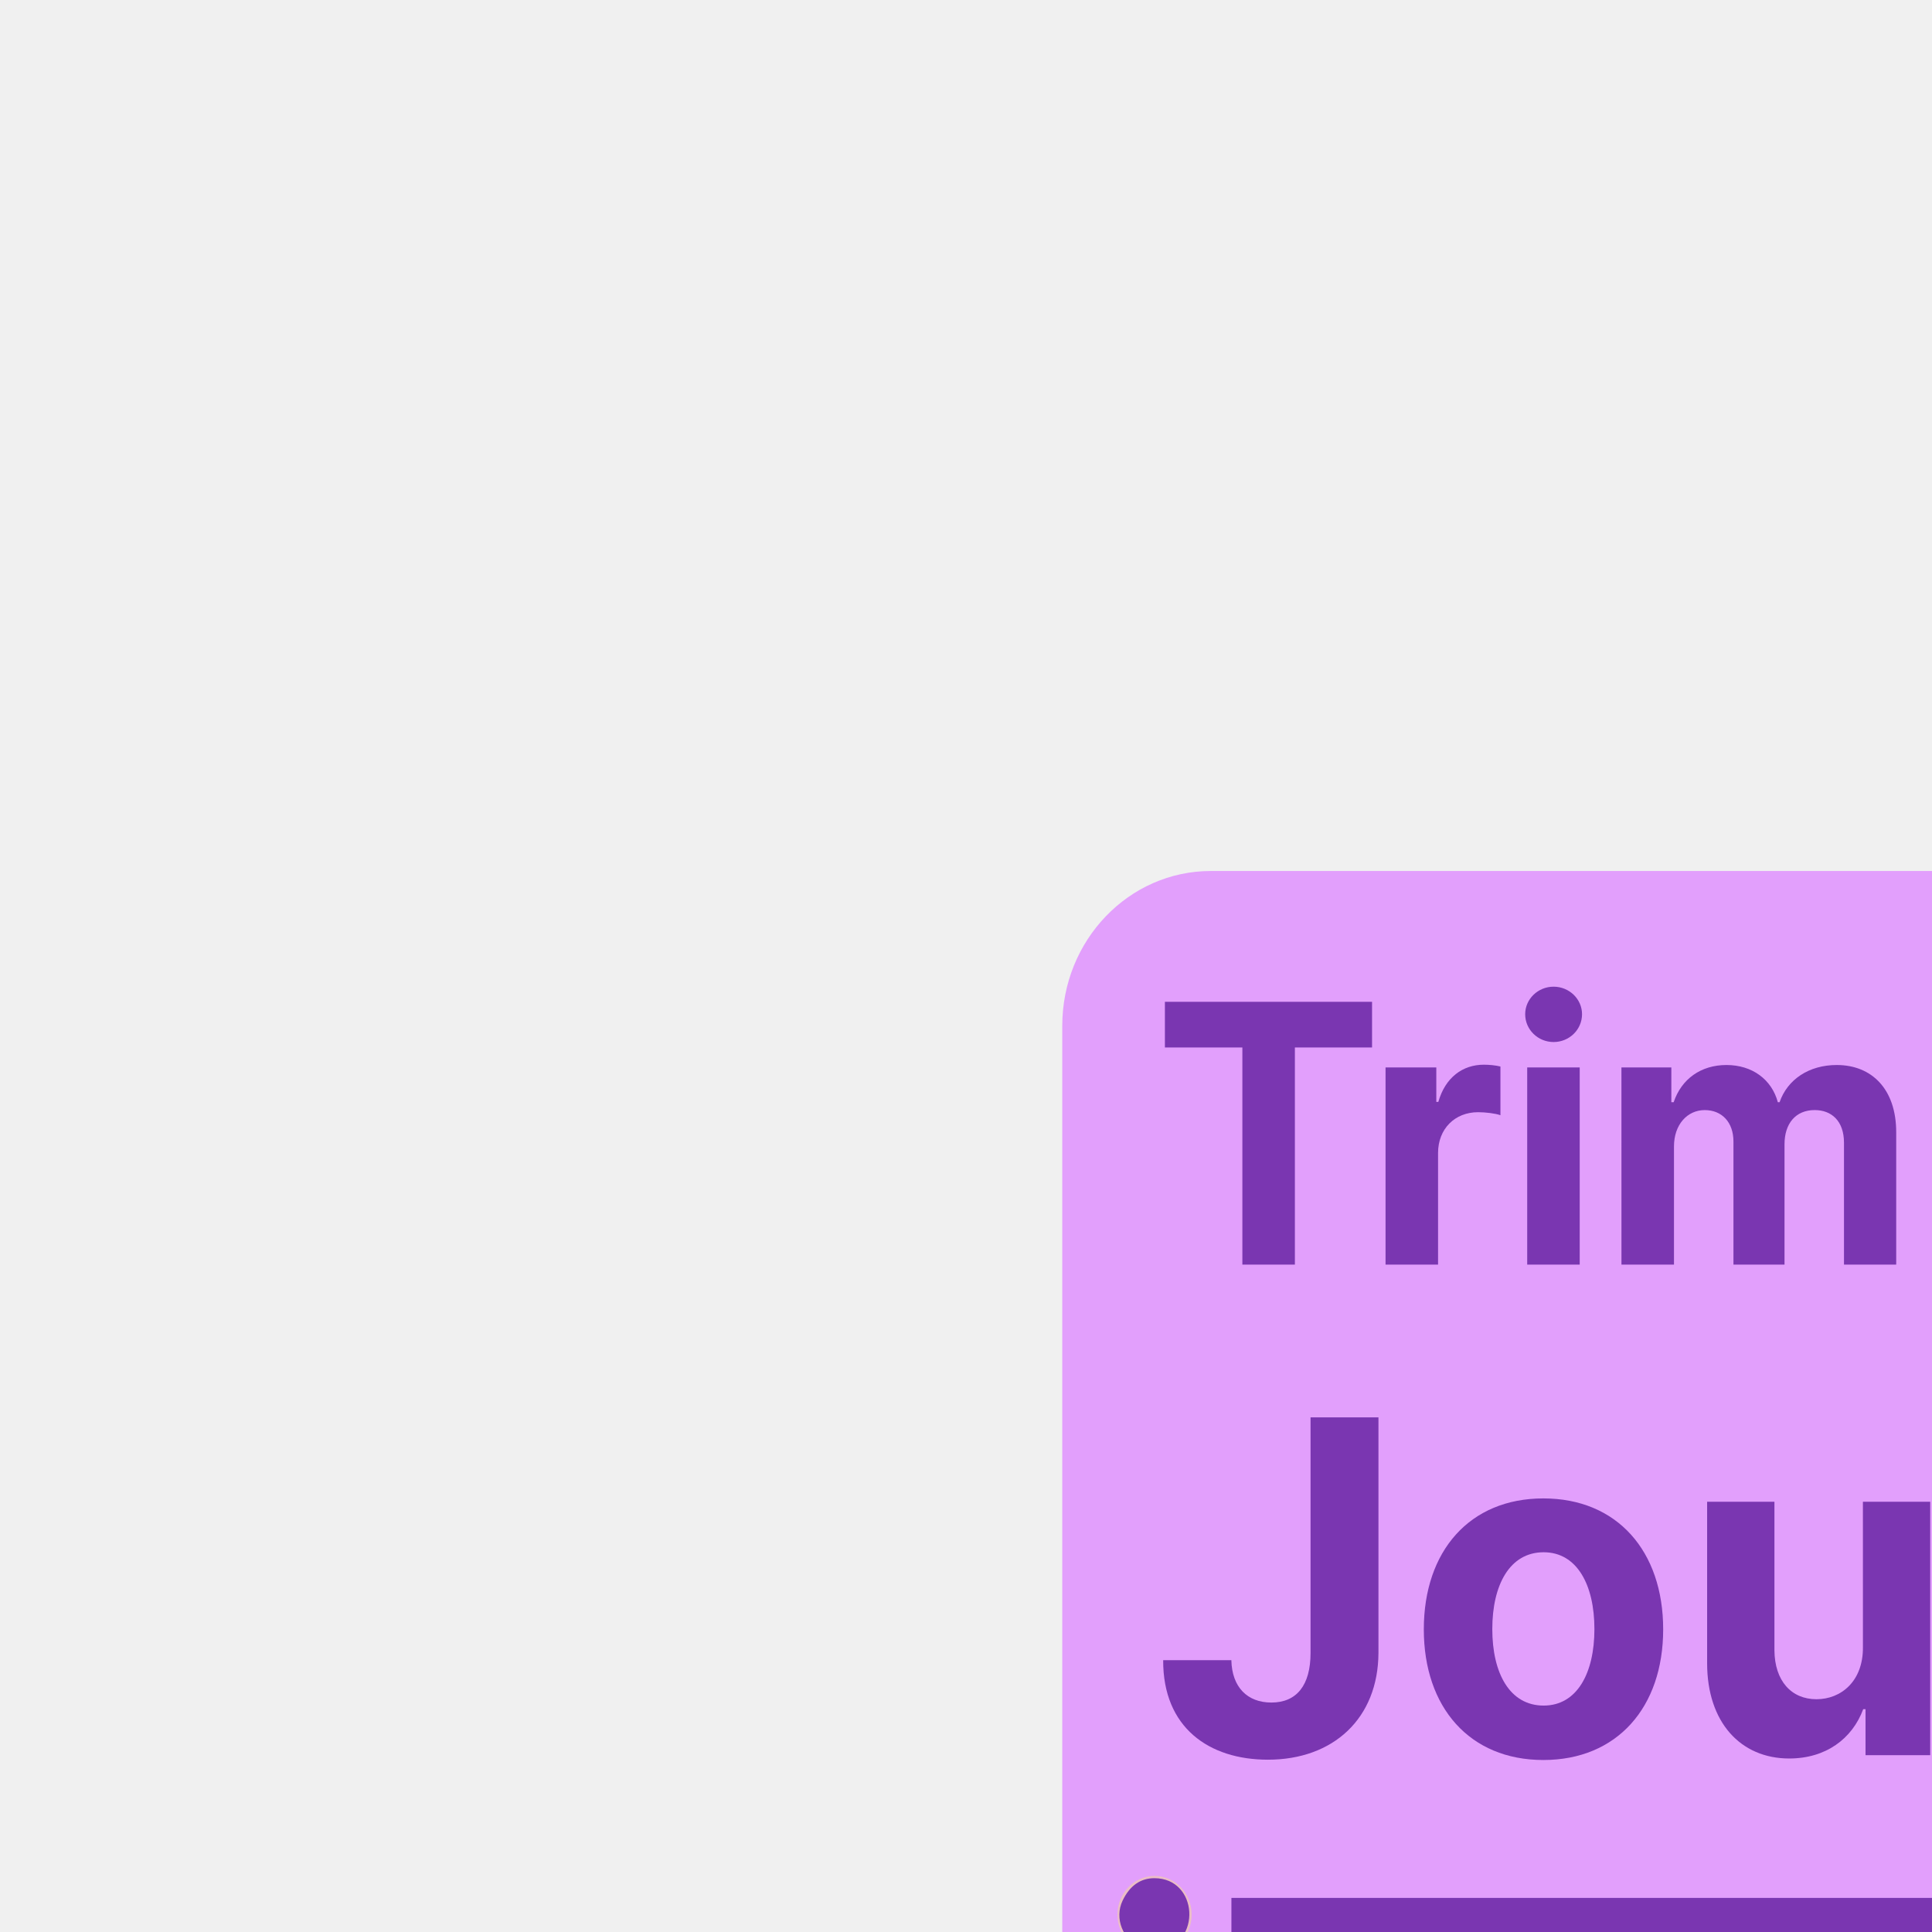
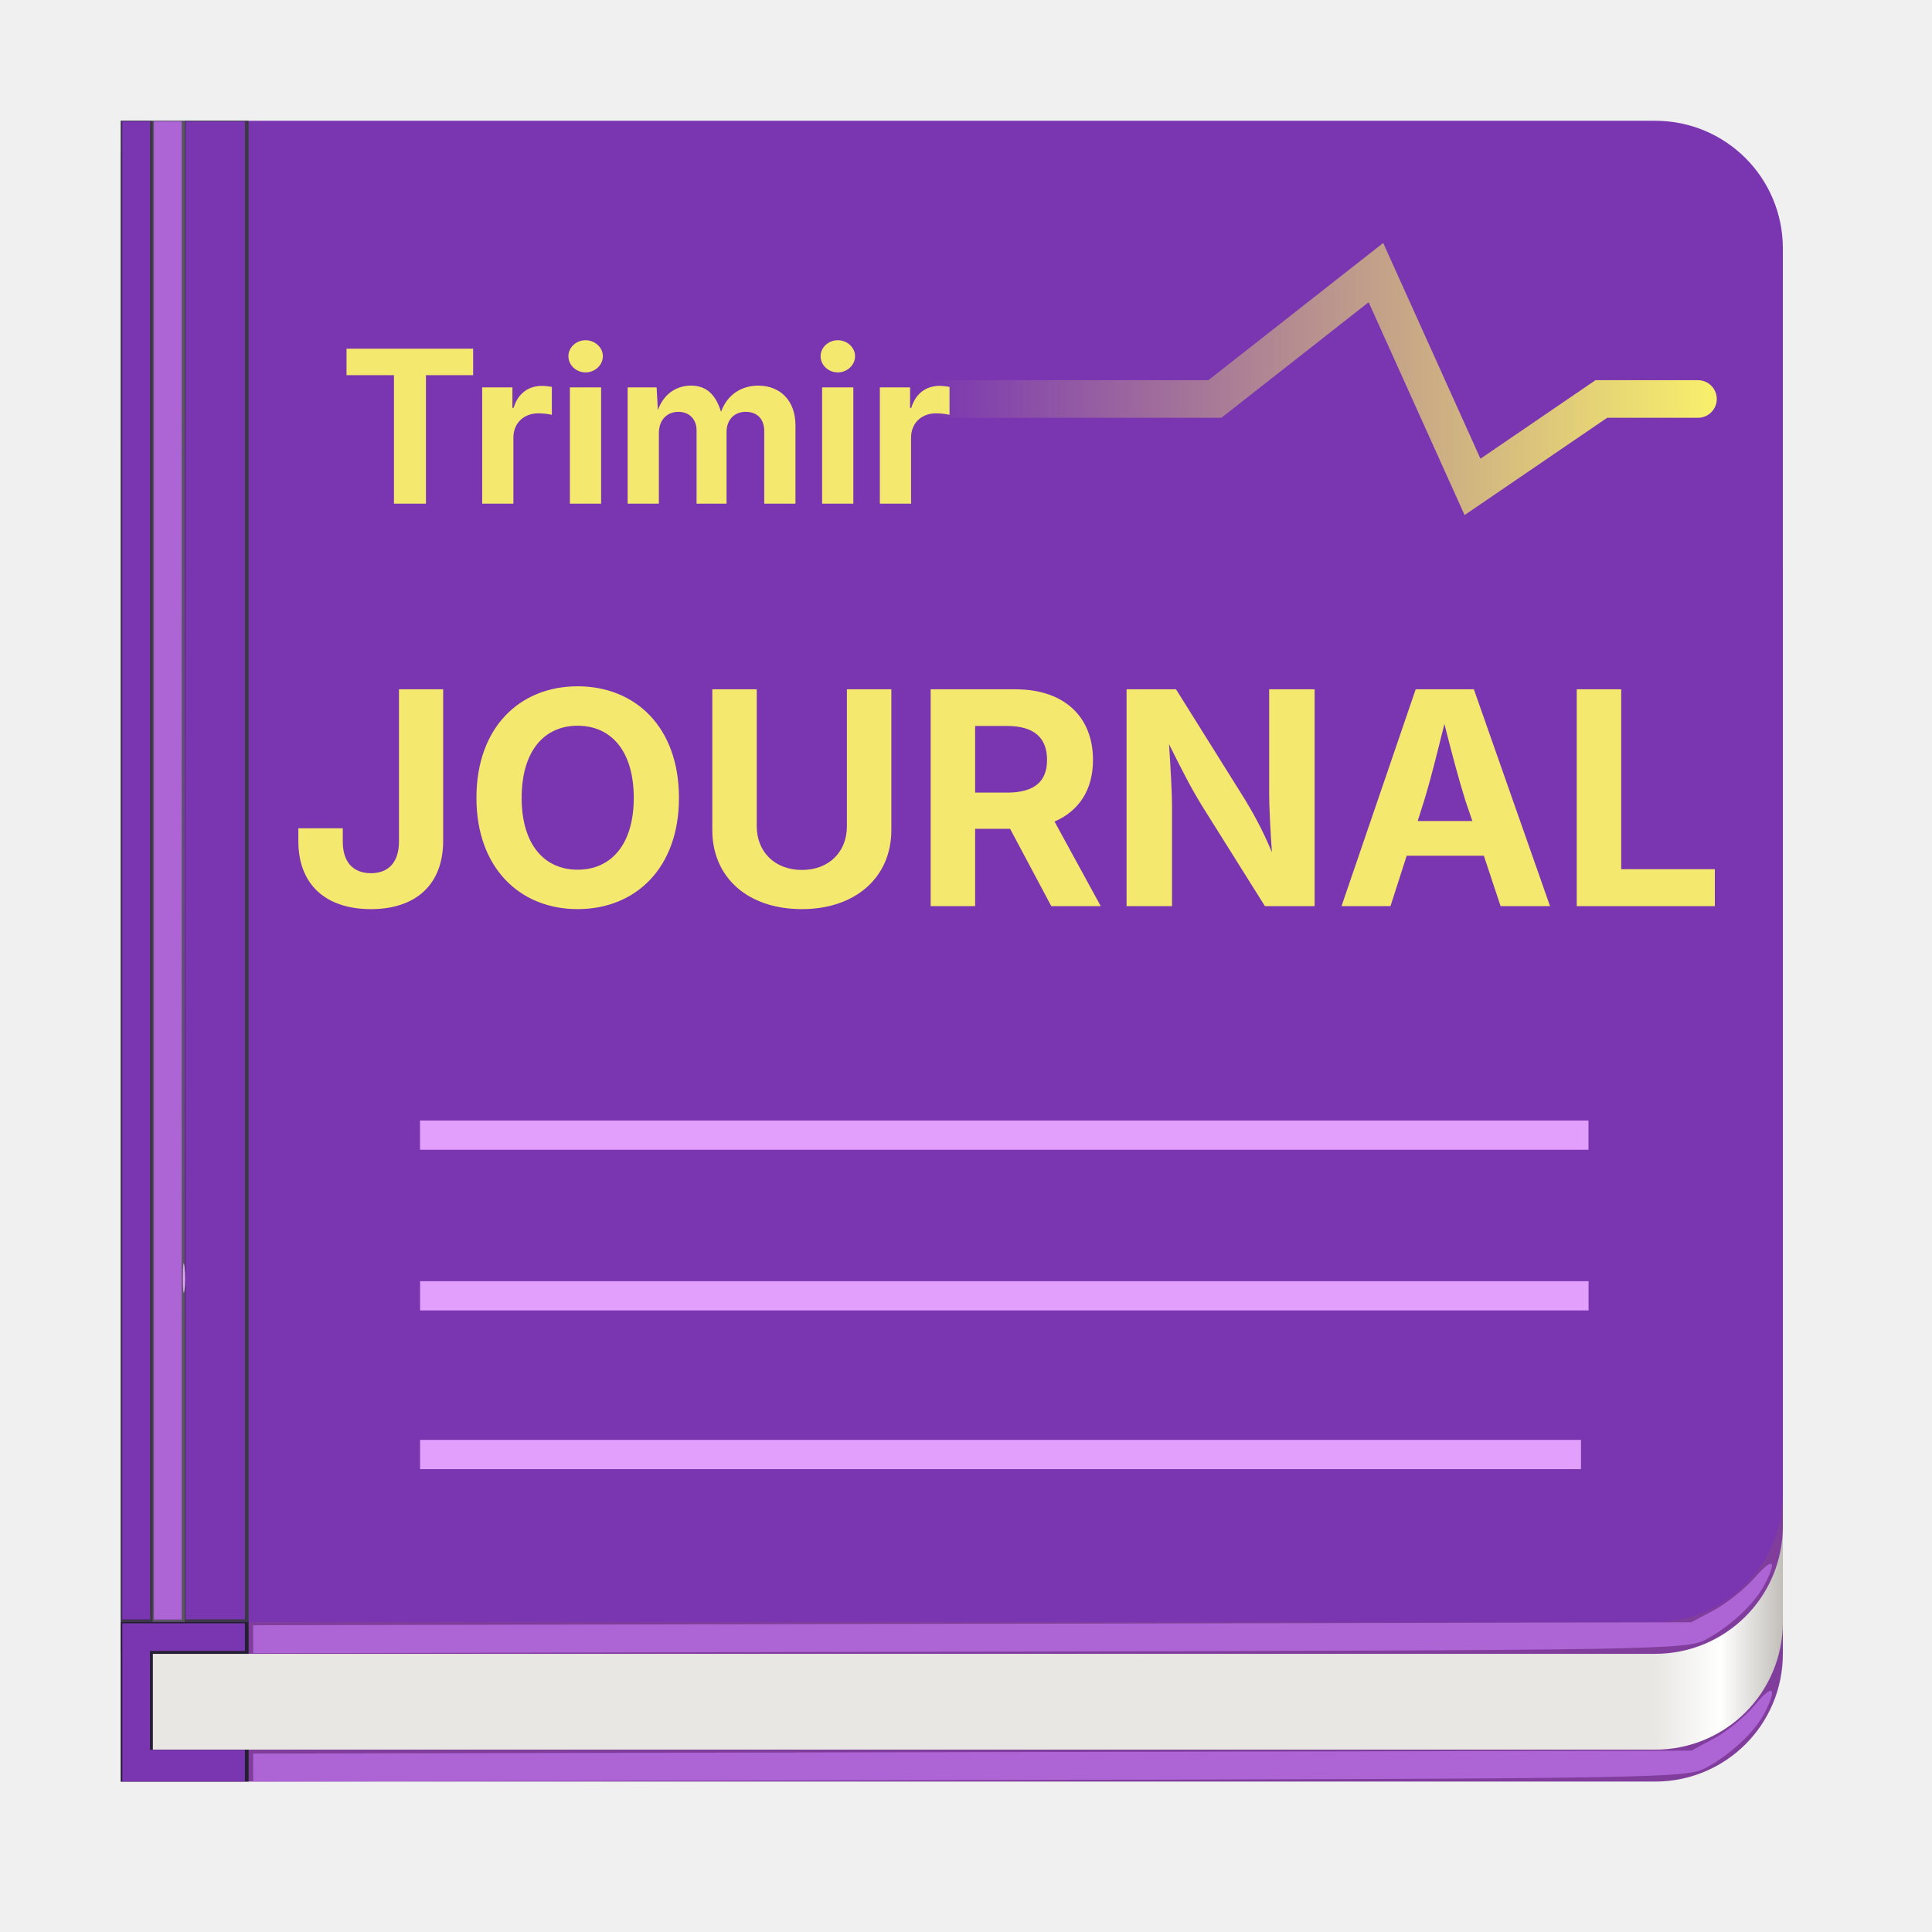
- <svg xmlns="http://www.w3.org/2000/svg" xmlns:xlink="http://www.w3.org/1999/xlink" height="64" width="64" version="1.1" id="svg114">
-   <defs id="defs118" />
-   <linearGradient id="a" gradientTransform="matrix(0.1160762,0,0,0.06924422,56.67919,37.49057)" gradientUnits="userSpaceOnUse" x1="301" x2="104" y1="33.559" y2="33.559">
-     <stop offset="0" stop-color="#f9f06b" id="stop2" />
-     <stop offset="1" stop-color="#f9f06b" stop-opacity="0" id="stop4" />
-   </linearGradient>
-   <clipPath id="b">
-     <path d="m 98 83 h 22 v 23 h -22 z m 0 0" id="path7" />
-   </clipPath>
-   <clipPath id="c">
-     <path d="m 119.215 83.871 l -20.301 21.168 h -5.797 v -27.215 h 26.098 z m 0 0" id="path10" />
-   </clipPath>
-   <symbol id="d" overflow="visible">
-     <path d="m 0.656 -11.219 h 4.172 v 11.219 h 2.828 v -11.219 h 4.156 v -2.359 h -11.156 z m 0 0" id="path13" />
-   </symbol>
-   <symbol id="e" overflow="visible">
-     <path d="m 1.125 0 h 2.828 v -5.766 c 0 -1.25 0.906 -2.109 2.156 -2.109 c 0.391 0 0.938 0.062 1.203 0.156 v -2.516 c -0.25 -0.062 -0.609 -0.094 -0.891 -0.094 c -1.141 0 -2.078 0.656 -2.453 1.922 h -0.109 v -1.781 h -2.734 z m 0 0" id="path16" />
-   </symbol>
-   <symbol id="f" overflow="visible">
-     <path d="m 2.547 -11.5 c 0.844 0 1.531 -0.641 1.531 -1.438 c 0 -0.781 -0.688 -1.422 -1.531 -1.422 s -1.531 0.641 -1.531 1.422 c 0 0.797 0.688 1.438 1.531 1.438 z m -1.422 11.5 h 2.828 v -10.188 h -2.828 z m 0 0" id="path19" />
-   </symbol>
-   <symbol id="g" overflow="visible">
-     <path d="m 1.125 0 h 2.828 v -6.109 c 0 -1.125 0.719 -1.875 1.656 -1.875 c 0.922 0 1.547 0.625 1.547 1.625 v 6.359 h 2.75 v -6.219 c 0 -1.062 0.594 -1.766 1.625 -1.766 c 0.906 0 1.578 0.562 1.578 1.688 v 6.297 h 2.812 v -6.844 c 0 -2.219 -1.312 -3.469 -3.203 -3.469 c -1.5 0 -2.656 0.75 -3.078 1.922 h -0.094 c -0.328 -1.172 -1.375 -1.922 -2.766 -1.922 c -1.375 0 -2.422 0.719 -2.844 1.922 h -0.125 v -1.797 h -2.688 z m 0 0" id="path22" />
-   </symbol>
-   <symbol id="h" overflow="visible">
-     <path d="m 8.5 -17.453 v 12.172 c 0 1.672 -0.75 2.562 -2.109 2.562 c -1.297 0 -2.125 -0.797 -2.156 -2.188 h -3.672 c -0.016 3.484 2.469 5.141 5.641 5.141 c 3.531 0 5.938 -2.141 5.953 -5.516 v -12.172 z m 0 0" id="path25" />
-   </symbol>
-   <symbol id="i" overflow="visible">
-     <path d="m 7.359 0.25 c 3.969 0 6.453 -2.719 6.453 -6.75 c 0 -4.047 -2.484 -6.766 -6.453 -6.766 s -6.438 2.719 -6.438 6.766 c 0 4.031 2.469 6.75 6.438 6.75 z m 0.016 -2.812 c -1.828 0 -2.766 -1.672 -2.766 -3.953 s 0.938 -3.969 2.766 -3.969 c 1.797 0 2.734 1.688 2.734 3.969 s -0.938 3.953 -2.734 3.953 z m 0 0" id="path28" />
-   </symbol>
-   <symbol id="j" overflow="visible">
-     <path d="m 9.844 -5.578 c 0.016 1.766 -1.188 2.688 -2.5 2.688 c -1.375 0 -2.25 -0.969 -2.266 -2.516 v -7.688 h -3.625 v 8.344 c 0 3.047 1.797 4.922 4.422 4.922 c 1.969 0 3.391 -1.016 3.984 -2.547 h 0.125 v 2.375 h 3.484 v -13.094 h -3.625 z m 0 0" id="path31" />
-   </symbol>
-   <symbol id="k" overflow="visible">
-     <path d="m 1.453 0 h 3.625 v -7.406 c 0 -1.609 1.172 -2.719 2.781 -2.719 c 0.5 0 1.188 0.078 1.531 0.203 v -3.234 c -0.328 -0.078 -0.781 -0.125 -1.141 -0.125 c -1.469 0 -2.672 0.859 -3.141 2.469 h -0.141 v -2.281 h -3.516 z m 0 0" id="path34" />
-   </symbol>
-   <symbol id="l" overflow="visible">
-     <path d="m 5.078 -7.562 c 0.016 -1.688 1.016 -2.688 2.484 -2.688 c 1.453 0 2.328 0.953 2.328 2.562 v 7.688 h 3.625 v -8.328 c 0 -3.062 -1.781 -4.938 -4.516 -4.938 c -1.938 0 -3.344 0.953 -3.938 2.484 h -0.156 v -2.312 h -3.453 v 13.094 h 3.625 z m 0 0" id="path37" />
-   </symbol>
-   <symbol id="m" overflow="visible">
-     <path d="m 5.188 0.25 c 1.922 0 3.188 -0.844 3.828 -2.062 h 0.094 v 1.812 h 3.438 v -8.828 c 0 -3.125 -2.641 -4.438 -5.547 -4.438 c -3.141 0 -5.203 1.5 -5.703 3.891 l 3.359 0.266 c 0.25 -0.859 1.016 -1.5 2.328 -1.5 c 1.234 0 1.938 0.625 1.938 1.688 v 0.062 c 0 0.844 -0.891 0.953 -3.172 1.172 c -2.594 0.234 -4.922 1.109 -4.922 4.031 c 0 2.594 1.859 3.906 4.359 3.906 z m 1.031 -2.516 c -1.109 0 -1.922 -0.516 -1.922 -1.516 c 0 -1.016 0.844 -1.516 2.125 -1.703 c 0.797 -0.109 2.094 -0.297 2.531 -0.578 v 1.391 c 0 1.359 -1.141 2.406 -2.734 2.406 z m 0 0" id="path40" />
-   </symbol>
-   <symbol id="n" overflow="visible">
-     <path d="m 5.078 -17.453 h -3.625 v 17.453 h 3.625 z m 0 0" id="path43" />
-   </symbol>
-   <path d="M 94.238,90.402 H 40.11 c -2.717,0 -4.921,-2.297 -4.921,-5.129 V 33.982 c 0,-2.833 2.203,-5.129 4.921,-5.129 h 54.127 c 2.717,0 4.921,2.297 4.921,5.129 v 51.291 c 0,2.833 -2.203,5.129 -4.921,5.129 z m 0,0" fill="#e29ffc" id="path46" style="stroke-width:0.628" />
-   <g fill="#7a36b1" id="g60" transform="matrix(0.6150843,0,0,0.6411383,25.86228,21.83768)">
-     <use x="20.035" xlink:href="#d" y="31.279" id="use48" width="100%" height="100%" />
-     <use x="31.449" xlink:href="#e" y="31.279" id="use50" width="100%" height="100%" />
-     <use x="39.078" xlink:href="#f" y="31.279" id="use52" width="100%" height="100%" />
-     <use x="44.155" xlink:href="#g" y="31.279" id="use54" width="100%" height="100%" />
-     <use x="61.178" xlink:href="#f" y="31.279" id="use56" width="100%" height="100%" />
-     <use x="66.255" xlink:href="#e" y="31.279" id="use58" width="100%" height="100%" />
-   </g>
-   <g fill="#7a36b1" id="g76" transform="matrix(0.6150843,0,0,0.6411383,25.86228,21.83768)">
-     <use x="20.035" xlink:href="#h" y="56.625" id="use62" width="100%" height="100%" />
-     <use x="33.714" xlink:href="#i" y="56.625" id="use64" width="100%" height="100%" />
-     <use x="48.44" xlink:href="#j" y="56.625" id="use66" width="100%" height="100%" />
-     <use x="63.363" xlink:href="#k" y="56.625" id="use68" width="100%" height="100%" />
-     <use x="73.173" xlink:href="#l" y="56.625" id="use70" width="100%" height="100%" />
-     <use x="88.096" xlink:href="#m" y="56.625" id="use72" width="100%" height="100%" />
-     <use x="102.021" xlink:href="#n" y="56.625" id="use74" width="100%" height="100%" />
-   </g>
-   <path d="m 65.035,41.092 h 12.073 l 4.642,-6.371 2.787,10.802 3.715,-4.43 h 2.785" fill="none" stroke="url(#a)" stroke-linecap="round" stroke-miterlimit="10" stroke-width="1.434" id="path78" style="stroke:url(#a)" />
-   <path d="m 39.502,92.801 c -0.13,-0.045 -0.526,-0.15 -0.882,-0.23 -0.851,-0.195 -2.489,-1.756 -2.888,-2.745 -0.173,-0.428 -0.312,-1.387 -0.312,-2.126 v -1.345 l 1.108,1.192 c 0.75,0.809 1.422,1.28 2.078,1.463 0.692,0.193 9.048,0.25 29.046,0.205 l 28.073,-0.065 1.096,-0.671 c 0.637,-0.388 1.355,-1.107 1.711,-1.703 l 0.613,-1.029 -0.103,1.746 c -0.132,2.246 -0.887,3.674 -2.448,4.631 l -1.1,0.676 -27.878,0.043 c -15.334,0.025 -27.984,0.007 -28.111,-0.04 z m 0,0" fill="#ad65d6" id="path80" style="stroke-width:0.628" />
-   <g clip-path="url(#b)" id="g86" transform="matrix(0.6150843,0,0,0.6411383,25.86228,21.83768)">
-     <g clip-path="url(#c)" id="g84">
-       <path d="m 98.914,89.918 v 15.121 c 0,3.34 2.598,6.047 5.801,6.047 h 14.5 c 3.203,0 5.797,-2.707 5.797,-6.047 V 89.918 c 0,-3.34 -2.594,-6.047 -5.797,-6.047 h -14.5 c -3.203,0 -5.801,2.707 -5.801,6.047 z m 0,0" fill="#7a36b1" id="path82" />
+ <svg xmlns="http://www.w3.org/2000/svg" xmlns:xlink="http://www.w3.org/1999/xlink" version="1.1" width="64" height="64" id="svg6333">
+   <defs id="defs6335">
+     <linearGradient id="linearGradient872">
+       <stop style="stop-color:#667885;stop-opacity:1" offset="0" id="stop868" />
+       <stop style="stop-color:#485a6c;stop-opacity:1" offset="1" id="stop870" />
+     </linearGradient>
+     <linearGradient x1="24" y1="5" x2="24" y2="43" id="linearGradient3381-5-4" xlink:href="#linearGradient3924-2-2-5-8" gradientUnits="userSpaceOnUse" gradientTransform="matrix(1.432432,0,0,1.436283,-2.378381,-2.470778)" />
+     <linearGradient id="linearGradient3924-2-2-5-8">
+       <stop id="stop3926-9-4-9-6" style="stop-color:#ffffff;stop-opacity:1" offset="0" />
+       <stop id="stop3928-9-8-6-5" style="stop-color:#ffffff;stop-opacity:0.235" offset="0.063" />
+       <stop id="stop3930-3-5-1-7" style="stop-color:#ffffff;stop-opacity:0.157" offset="0.951" />
+       <stop id="stop3932-8-0-4-8" style="stop-color:#ffffff;stop-opacity:0.392" offset="1" />
+     </linearGradient>
+     <radialGradient cx="4.993" cy="43.5" r="2.5" fx="4.993" fy="43.5" id="radialGradient3337-2-2" xlink:href="#linearGradient3688-166-749-4-0-3-8" gradientUnits="userSpaceOnUse" gradientTransform="matrix(2.404541,0,0,1,41.98575,15.5)" />
+     <linearGradient id="linearGradient3688-166-749-4-0-3-8">
+       <stop id="stop2883-4-0-1-8" style="stop-color:#181818;stop-opacity:1" offset="0" />
+       <stop id="stop2885-9-2-9-6" style="stop-color:#181818;stop-opacity:0" offset="1" />
+     </linearGradient>
+     <radialGradient cx="4.993" cy="43.5" r="2.5" fx="4.993" fy="43.5" id="radialGradient3339-1-4" xlink:href="#linearGradient3688-464-309-9-2-4-2" gradientUnits="userSpaceOnUse" gradientTransform="matrix(2.404541,0,0,1,-22.01424,-102.5)" />
+     <linearGradient id="linearGradient3688-464-309-9-2-4-2">
+       <stop id="stop2889-7-9-6-9" style="stop-color:#181818;stop-opacity:1" offset="0" />
+       <stop id="stop2891-6-6-1-7" style="stop-color:#181818;stop-opacity:0" offset="1" />
+     </linearGradient>
+     <linearGradient id="linearGradient3702-501-757-8-4-1-1">
+       <stop id="stop2895-8-9-9-1" style="stop-color:#181818;stop-opacity:0" offset="0" />
+       <stop id="stop2897-7-8-7-7" style="stop-color:#181818;stop-opacity:1" offset="0.5" />
+       <stop id="stop2899-4-5-1-5" style="stop-color:#181818;stop-opacity:0" offset="1" />
+     </linearGradient>
+     <linearGradient x1="25.058" y1="47.028" x2="25.058" y2="39.999" id="linearGradient6394" xlink:href="#linearGradient3702-501-757-8-4-1-1" gradientUnits="userSpaceOnUse" gradientTransform="matrix(1.571429,0,0,0.7142857,-5.714285,27.92857)" />
+     <linearGradient xlink:href="#linearGradient872" id="linearGradient856-2-3" x1="23.528" y1="6.083" x2="23.528" y2="44.233" gradientUnits="userSpaceOnUse" gradientTransform="matrix(1.410256,0,0,1.410256,-1.846175,-3.256405)" />
+     <linearGradient xlink:href="#linearGradient1879" id="linearGradient16772" gradientUnits="userSpaceOnUse" gradientTransform="matrix(0.25,0,0,0.25,-865.4083,643.0856)" x1="384" y1="120" x2="416" y2="120" />
+     <linearGradient id="linearGradient1879">
+       <stop id="stop1873" offset="0" style="stop-color:#e8e7e4;stop-opacity:1" />
+       <stop style="stop-color:#ffffff;stop-opacity:1" offset="0.511" id="stop1875" />
+       <stop id="stop1877" offset="1" style="stop-color:#c2bfba;stop-opacity:1" />
+     </linearGradient>
+     <linearGradient xlink:href="#linearGradient985" id="linearGradient16774" gradientUnits="userSpaceOnUse" gradientTransform="matrix(0.2518725,0,0,0.08601759,-841.276,619.0351)" x1="301" y1="33.559" x2="104" y2="33.559" />
+     <linearGradient id="linearGradient985">
+       <stop id="stop981" offset="0" style="stop-color:#f9f06b;stop-opacity:1" />
+       <stop id="stop983" offset="1" style="stop-color:#f9f06b;stop-opacity:0" />
+     </linearGradient>
+   </defs>
+   <g id="g13297-6" style="display:inline;enable-background:new" transform="matrix(0.5294159,0,0,0.5290084,462.161,-316.6243)">
+     <g id="g51144">
+       <path id="rect970-4-6-1" d="m -865.408,626.086 v 84 h 96 c 4.432,0 8,-3.568 8,-8 v -68 c 0,-4.432 -3.568,-8 -8,-8 z" style="display:inline;fill:#813d9c;fill-opacity:1;stroke:none;stroke-width:0.377;stroke-linejoin:round;stroke-miterlimit:4;stroke-dasharray:none;stroke-opacity:1;enable-background:new" />
+       <path style="display:inline;fill:url(#linearGradient16772);fill-opacity:1;stroke:none;stroke-width:6;stroke-linecap:butt;stroke-linejoin:miter;stroke-miterlimit:4;stroke-dasharray:none;stroke-dashoffset:0;stroke-opacity:1;marker:none;marker-start:none;marker-mid:none;marker-end:none;paint-order:normal;enable-background:new" d="m -863.408,638.086 v 70 h 94 c 4.432,0 8,-3.568 8,-8 v -54 c 0,-4.432 -3.568,-8 -8,-8 z" id="rect954-3-6-3-2-0" />
+       <path id="rect970-5-3-1-8-6" d="m -865.408,608.086 v 94 h 96 c 4.432,0 8,-3.568 8,-8 v -78 c 0,-4.432 -3.568,-8 -8,-8 z" style="display:inline;fill:#813d9c;fill-opacity:1;stroke:none;stroke-width:0.377;stroke-linejoin:round;stroke-miterlimit:4;stroke-dasharray:none;stroke-opacity:1;enable-background:new" />
+       <path id="rect970-5-4-4-1" d="m -865.408,606.086 v 94 h 96 c 4.432,0 8,-3.568 8,-8 v -78 c 0,-4.432 -3.568,-8 -8,-8 z" style="display:inline;fill:#7a36b1;fill-opacity:1;stroke:none;stroke-width:0.377;stroke-linejoin:round;stroke-miterlimit:4;stroke-dasharray:none;stroke-opacity:1;enable-background:new" />
+       <rect y="606.086" x="-865.408" height="94" width="8" id="rect1073-6-7-5" style="display:inline;fill:#3d3846;fill-opacity:1;stroke:none;stroke-width:4;stroke-linecap:round;stroke-linejoin:round;stroke-miterlimit:4;stroke-dasharray:none;stroke-dashoffset:0;stroke-opacity:1;enable-background:new" />
+       <path id="rect1201-7-2-9" d="m -865.408,700.086 v 10 h 8 v -2 h -6 v -6 h 6 v -2 z" style="display:inline;fill:#241f31;fill-opacity:1;stroke:none;stroke-width:4;stroke-linecap:round;stroke-linejoin:round;stroke-miterlimit:4;stroke-dasharray:none;stroke-dashoffset:0;stroke-opacity:1;enable-background:new" />
+       <path id="path1217-1-4-49" d="m -862.408,700.086 v -94" style="display:inline;opacity:0.15;fill:none;fill-rule:evenodd;stroke:#ffffff;stroke-width:2;stroke-linecap:butt;stroke-linejoin:miter;stroke-miterlimit:4;stroke-dasharray:none;stroke-opacity:1;enable-background:new" />
+       <path style="display:inline;fill:#7a36b1;fill-opacity:1;stroke-width:0.247;enable-background:new" d="M -861.351,653.03 V 606.13 h 1.856 1.856 v 46.899 46.899 h -1.856 -1.856 z" id="path32544-0-0" />
+       <path style="display:inline;fill:#7a36b1;fill-opacity:1;stroke-width:0.247;enable-background:new" d="m -861.477,653.03 c 0,-25.863 0.029,-36.406 0.064,-23.43 0.035,12.976 0.035,34.136 -1e-5,47.023 -0.035,12.886 -0.064,2.27 -0.064,-23.593 z" id="path32620-6-9" />
+       <path style="display:inline;fill:#ad65d6;fill-opacity:1;stroke-width:0.247;enable-background:new" d="M -863.331,653.03 V 606.13 h 0.866 0.866 v 46.899 46.899 h -0.866 -0.866 z" id="path32659-2-1" />
+       <path style="display:inline;fill:#4c158a;fill-opacity:1;stroke-width:0.247;enable-background:new" d="M -865.311,653.03 V 606.13 h 0.866 0.866 v 46.899 46.899 h -0.866 -0.866 z" id="path32735-9-7" />
+       <path style="display:inline;fill:#7a36b1;fill-opacity:1;stroke-width:0.247;enable-background:new" d="m -865.311,705.126 v -4.95 h 3.836 3.836 v 0.866 0.866 h -2.97 -2.97 v 3.094 3.094 h 2.97 2.97 v 0.99 0.99 h -3.836 -3.836 z" id="path32967-9-7" />
+       <path style="display:inline;fill:#7a36b1;fill-opacity:1;stroke-width:0.247;enable-background:new" d="M -863.331,653.03 V 606.13 h 0.866 0.866 v 46.899 46.899 h -0.866 -0.866 z" id="path33332-0-1" />
+       <path style="display:inline;fill:#7a36b1;fill-opacity:1;stroke-width:0.247;enable-background:new" d="M -865.311,653.03 V 606.13 h 0.866 0.866 v 46.899 46.899 h -0.866 -0.866 z" id="path33482-8-1" />
+       <path style="display:inline;fill:#e29ffc;fill-opacity:1;stroke-width:0.247;enable-background:new" d="m -861.521,678.521 c 10e-4,-0.817 0.048,-1.121 0.103,-0.676 0.055,0.445 0.054,1.113 -0.003,1.485 -0.057,0.372 -0.102,0.008 -0.1,-0.809 z" id="path33823-1-5" />
+       <path style="display:inline;fill:#ad65d6;fill-opacity:1;stroke-width:0.247;enable-background:new" d="M -863.331,653.03 V 606.13 h 0.866 0.866 v 46.899 46.899 h -0.866 -0.866 z" id="path33862-3-97" />
+       <text xml:space="preserve" style="font-size:24px;line-height:1.05;font-family:Roboto;-inkscape-font-specification:Roboto;text-align:start;text-anchor:start;display:inline;fill:#f4e96e;fill-opacity:1;enable-background:new" x="-854.92" y="630.062" id="text14366-1-9-7-1-7">
+         <tspan x="-854.92" y="630.062" style="font-style:normal;font-variant:normal;font-weight:bold;font-stretch:normal;font-size:13.333px;font-family:Inter;-inkscape-font-specification:'Inter Bold';text-align:start;text-anchor:start;fill:#f4e96e;fill-opacity:1" id="tspan166193-3-5-0-67"> Trimir</tspan>
+         <tspan x="-854.92" y="655.262" style="font-style:normal;font-variant:normal;font-weight:bold;font-stretch:normal;font-size:18.667px;font-family:Inter;-inkscape-font-specification:'Inter Bold';text-align:start;text-anchor:start;fill:#f4e96e;fill-opacity:1" id="tspan46341-3">JOURNAL</tspan>
+       </text>
+       <path id="path1092-6-1-3-7-5-1-0-0-7-0-6-7-3-6" style="display:inline;fill:none;stroke:url(#linearGradient16774);stroke-width:2.355;stroke-linecap:round;stroke-linejoin:miter;stroke-miterlimit:10;stroke-dasharray:none;stroke-opacity:1;enable-background:new" d="m -823.141,623.508 h 26.195 l 10.075,-7.914 6.045,13.419 8.06,-5.505 h 6.045" />
+       <path style="display:inline;fill:#e29ffc;fill-opacity:1;stroke-width:0.153;enable-background:new" d="m -846.679,689.605 v -0.915 h 36.32 36.32 v 0.915 0.915 h -36.32 -36.32 z" id="path209464-7-0-1-7-4-4-5" />
+       <a id="a211277-8-1-0-6" transform="matrix(0.9341682,0,0,1,-208.2805,229.3641)" style="display:inline;fill:#e29ffc;enable-background:new">
+         <path style="display:inline;fill:#e29ffc;fill-opacity:1;stroke-width:0.159;enable-background:new" d="m -683.387,450.303 v -0.915 h 39.133 39.133 v 0.915 0.915 h -39.133 -39.133 z" id="path209464-7-0-1-0-4-8-3-3" />
+       </a>
+       <a id="a211277-1-5-5-9-9" transform="matrix(0.9341682,0,0,1,-208.2851,219.3019)" style="display:inline;fill:#e29ffc;enable-background:new">
+         <path style="display:inline;fill:#e29ffc;fill-opacity:1;stroke-width:0.159;enable-background:new" d="m -683.387,450.303 v -0.915 h 39.133 39.133 v 0.915 0.915 h -39.133 -39.133 z" id="path209464-7-0-1-0-3-0-9-1-4" />
+       </a>
+       <path style="fill:#ad65d6;fill-opacity:1;stroke-width:0.349" d="m -857.123,701.171 v -0.875 l 44.992,-0.092 44.992,-0.092 1.431,-0.766 c 0.787,-0.421 1.927,-1.331 2.534,-2.022 1.165,-1.326 1.433,-1.13 0.61,0.446 -0.629,1.203 -2.137,2.605 -3.7,3.437 -1.172,0.624 -3.082,0.655 -46.04,0.745 l -44.817,0.094 z" id="path28190-9-8" />
+       <path style="fill:#ad65d6;fill-opacity:1;stroke-width:0.349" d="m -857.123,709.209 v -0.876 l 44.992,-0.092 44.992,-0.092 1.451,-0.776 c 0.798,-0.427 1.938,-1.367 2.534,-2.089 1.13,-1.37 1.436,-1.098 0.589,0.524 -0.629,1.203 -2.137,2.605 -3.7,3.437 -1.172,0.624 -3.083,0.655 -46.04,0.746 l -44.817,0.095 z" id="path28229-6-12" />
    </g>
  </g>
-   <path d="m 39.476,82.658 c 0,0.709 -0.55,1.282 -1.23,1.282 -0.678,0 -1.23,-0.574 -1.23,-1.282 0,-0.709 0.553,-1.282 1.23,-1.282 0.68,0 1.23,0.574 1.23,1.282 z m 0,0" fill="#ebbdc6" id="path88" style="stroke-width:0.628" />
-   <path d="m 39.476,76.247 c 0,0.709 -0.55,1.282 -1.23,1.282 -0.678,0 -1.23,-0.574 -1.23,-1.282 0,-0.709 0.553,-1.282 1.23,-1.282 0.68,0 1.23,0.574 1.23,1.282 z m 0,0" fill="#ebbdc6" id="path90" style="stroke-width:0.628" />
-   <path d="m 39.476,69.835 c 0,0.709 -0.55,1.282 -1.23,1.282 -0.678,0 -1.23,-0.574 -1.23,-1.282 0,-0.709 0.553,-1.282 1.23,-1.282 0.68,0 1.23,0.574 1.23,1.282 z m 0,0" fill="#ebbdc6" id="path92" style="stroke-width:0.628" />
-   <path d="m 39.476,63.424 c 0,0.709 -0.55,1.282 -1.23,1.282 -0.678,0 -1.23,-0.574 -1.23,-1.282 0,-0.709 0.553,-1.282 1.23,-1.282 0.68,0 1.23,0.574 1.23,1.282 z m 0,0" fill="#ebbdc6" id="path94" style="stroke-width:0.628" />
-   <g fill="#7a36b1" id="g112" transform="matrix(0.6150843,0,0,0.6411383,25.86228,21.83768)">
-     <path d="m 24.277,94.824 v -0.914 h 79.211 v 1.828 H 24.277 Z m 0,0" id="path96" />
-     <path d="m 24.277,84.887 v -0.914 h 79.727 v 1.828 H 24.277 Z m 0,0" id="path98" />
-     <path d="M 24.273,74.824 V 73.91 H 104 v 1.828 H 24.273 Z m 0,0" id="path100" />
-     <path d="M 24.273,64.914 V 64 H 104 v 1.828 H 24.273 Z m 0,0" id="path102" />
-     <path d="m 19.445,66.625 c -1.031,-0.465 -1.488,-1.566 -1.031,-2.488 0.383,-0.766 0.961,-1.156 1.711,-1.156 2.359,0 2.57,3.367 0.238,3.777 -0.246,0.043 -0.66,-0.02 -0.918,-0.133 z m 0,0" id="path104" />
-     <path d="m 19.242,76.551 c -1.43,-0.734 -1.285,-2.969 0.227,-3.469 1.543,-0.512 2.961,0.883 2.457,2.414 -0.336,1.02 -1.703,1.559 -2.684,1.055 z m 0,0" id="path106" />
-     <path d="M 19.234,86.527 C 18.062,85.898 17.879,84.469 18.844,83.5 c 0.441,-0.438 0.609,-0.504 1.273,-0.504 0.598,0 0.867,0.082 1.23,0.391 1.348,1.137 0.512,3.418 -1.254,3.418 -0.184,0 -0.57,-0.125 -0.859,-0.277 z m 0,0" id="path108" />
-     <path d="M 18.945,96.328 C 18.406,95.875 18.098,95.062 18.234,94.449 c 0.133,-0.605 0.922,-1.363 1.543,-1.48 1.344,-0.254 2.551,1.098 2.18,2.438 -0.344,1.25 -2.016,1.762 -3.012,0.922 z m 0,0" id="path110" />
-   </g>
</svg>
